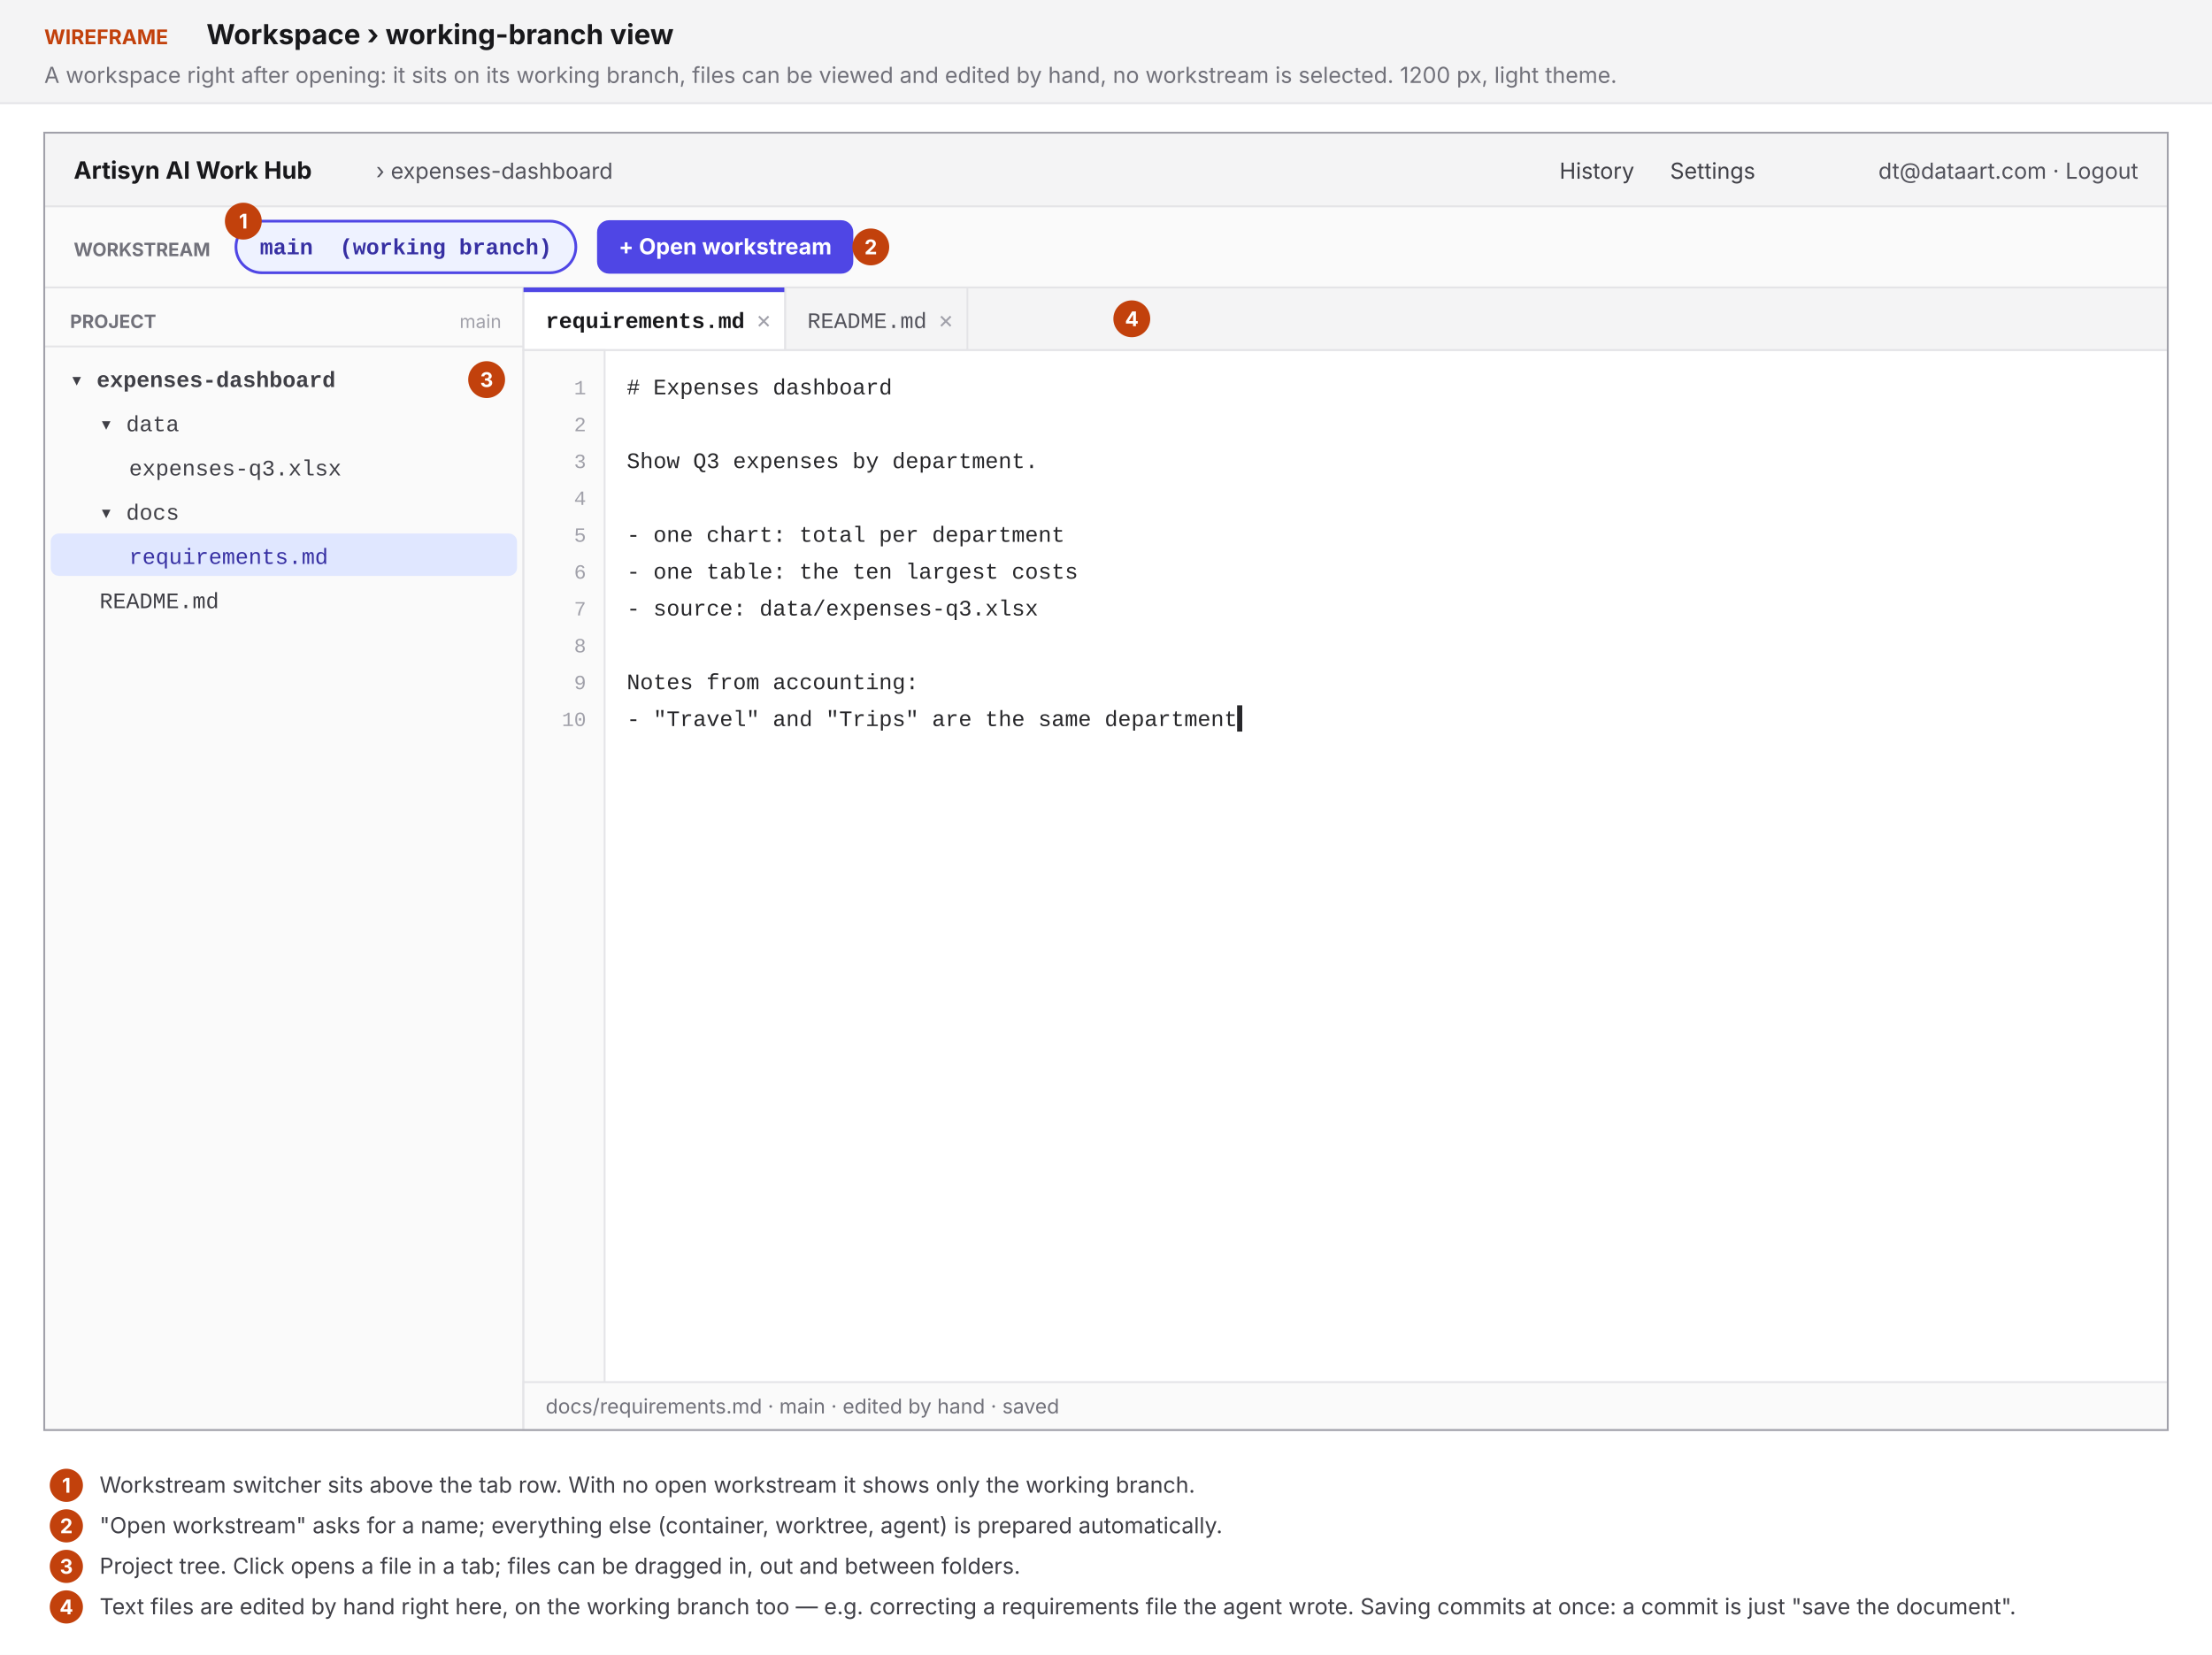
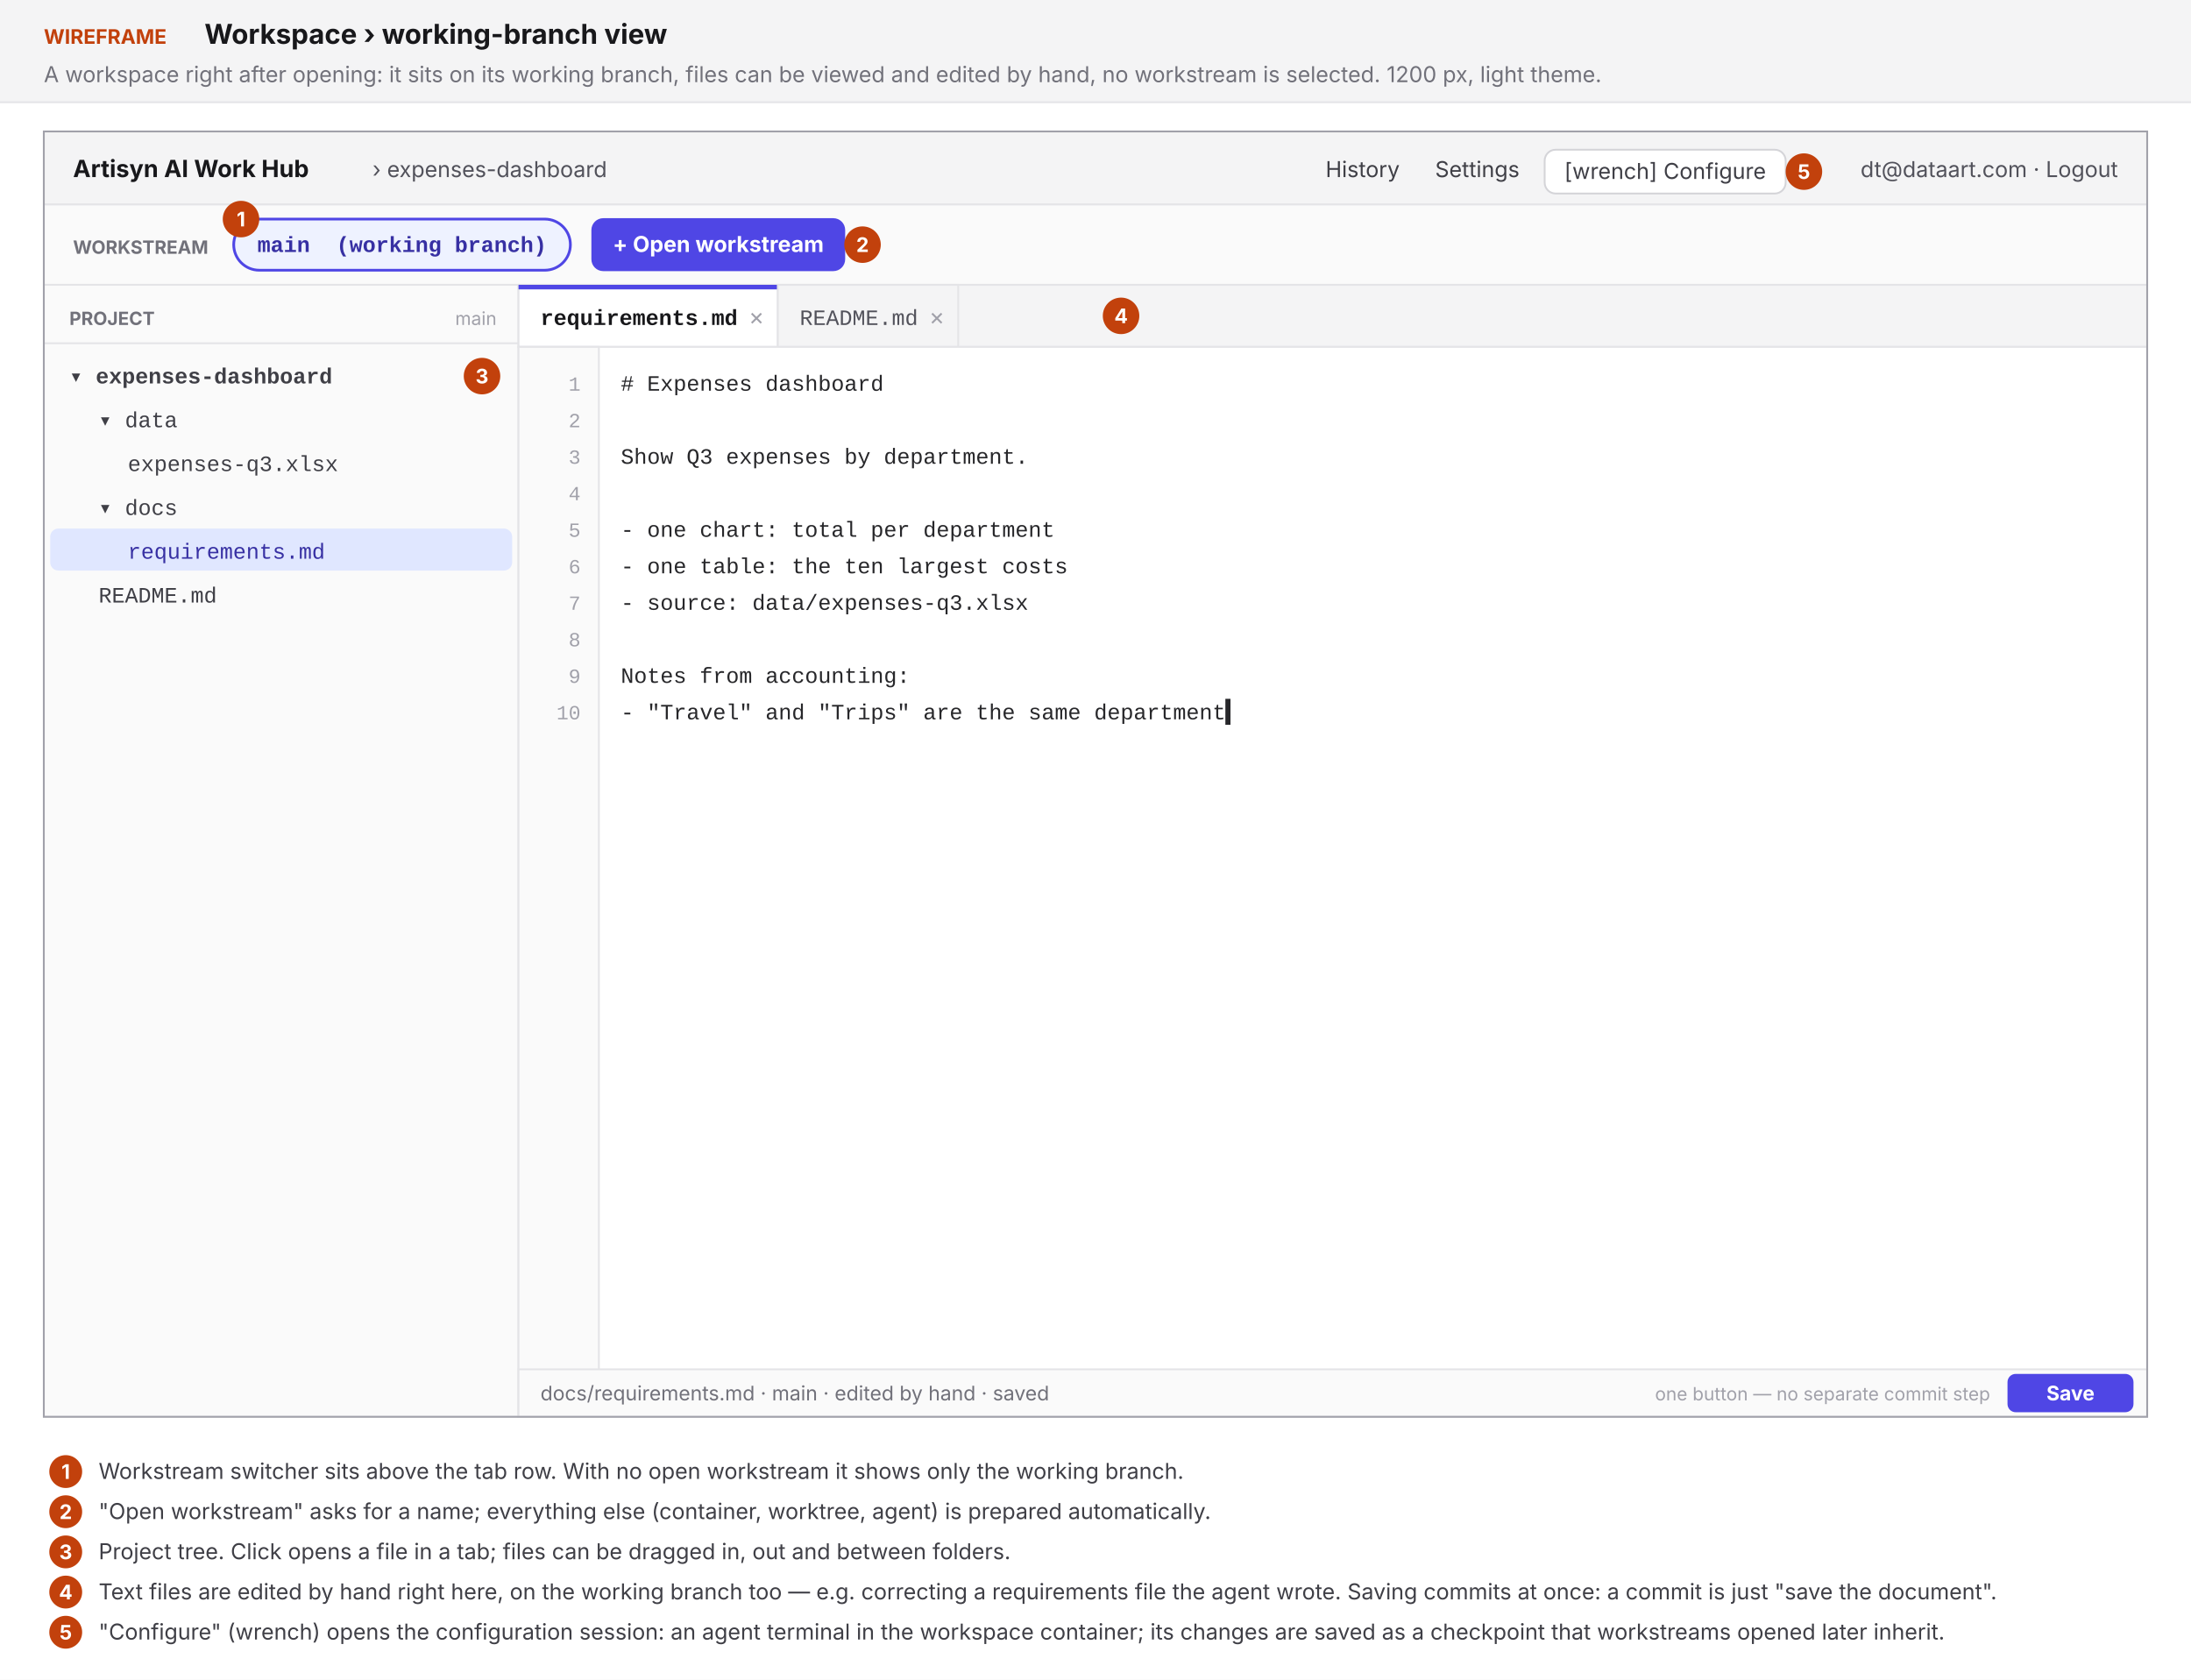
- <svg xmlns="http://www.w3.org/2000/svg" width="1200" height="898" viewBox="0 0 1200 898">
+ <svg xmlns="http://www.w3.org/2000/svg" width="1200" height="920" viewBox="0 0 1200 920">
  <defs>
    <filter id="shadow" x="-10%" y="-10%" width="120%" height="130%">
      <feDropShadow dx="0" dy="3" stdDeviation="5" flood-color="#000" flood-opacity="0.12" />
    </filter>
  </defs>
-   <rect width="1200" height="898" fill="#ffffff" />
+   <rect width="1200" height="920" fill="#ffffff" />
  <rect x="0" y="0" width="1200" height="56" fill="#f4f4f5" />
  <line x1="0" y1="56" x2="1200" y2="56" stroke="#e4e4e7" stroke-width="1" />
  <text xml:space="preserve" x="24" y="24" font-family="Inter, 'Segoe UI', Arial, sans-serif" font-size="11" fill="#c2410c" font-weight="700">WIREFRAME</text>
  <text xml:space="preserve" x="112" y="24" font-family="Inter, 'Segoe UI', Arial, sans-serif" font-size="15" fill="#18181b" font-weight="700">Workspace › working-branch view</text>
  <text xml:space="preserve" x="24" y="45" font-family="Inter, 'Segoe UI', Arial, sans-serif" font-size="12" fill="#71717a">A workspace right after opening: it sits on its working branch, files can be viewed and edited by hand, no workstream is selected. 1200 px, light theme.</text>
  <rect x="24" y="72" width="1152" height="40" rx="0" fill="#f4f4f5" stroke="#e4e4e7" stroke-width="1" />
  <text xml:space="preserve" x="40" y="97" font-family="Inter, 'Segoe UI', Arial, sans-serif" font-size="13" fill="#18181b" font-weight="700">Artisyn AI Work Hub</text>
  <text xml:space="preserve" x="204" y="97" font-family="Inter, 'Segoe UI', Arial, sans-serif" font-size="12" fill="#52525b">› expenses-dashboard</text>
-   <text xml:space="preserve" x="846" y="97" font-family="Inter, 'Segoe UI', Arial, sans-serif" font-size="12" fill="#3f3f46">History</text>
-   <text xml:space="preserve" x="906" y="97" font-family="Inter, 'Segoe UI', Arial, sans-serif" font-size="12" fill="#3f3f46">Settings</text>
+   <text xml:space="preserve" x="726" y="97" font-family="Inter, 'Segoe UI', Arial, sans-serif" font-size="12" fill="#3f3f46">History</text>
+   <text xml:space="preserve" x="786" y="97" font-family="Inter, 'Segoe UI', Arial, sans-serif" font-size="12" fill="#3f3f46">Settings</text>
+   <rect x="846" y="82" width="132" height="24" rx="6" fill="#fff" stroke="#d4d4d8" stroke-width="1" />
+   <text xml:space="preserve" x="912" y="98" font-family="Inter, 'Segoe UI', Arial, sans-serif" font-size="12" fill="#3f3f46" text-anchor="middle">[wrench] Configure</text>
  <text xml:space="preserve" x="1160" y="97" font-family="Inter, 'Segoe UI', Arial, sans-serif" font-size="12" fill="#52525b" text-anchor="end">dt@dataart.com · Logout</text>
  <rect x="24" y="112" width="1152" height="44" rx="0" fill="#fafafa" stroke="#e4e4e7" stroke-width="1" />
  <text xml:space="preserve" x="40" y="139" font-family="Inter, 'Segoe UI', Arial, sans-serif" font-size="10" fill="#71717a" font-weight="700">WORKSTREAM</text>
  <rect x="128" y="120" width="184.4" height="28" rx="14" fill="#eef2ff" stroke="#4f46e5" stroke-width="1.5" />
  <text xml:space="preserve" x="220.2" y="138" font-family="'JetBrains Mono', Consolas, 'Courier New', monospace" font-size="12" fill="#3730a3" font-weight="700" text-anchor="middle">main  (working branch)</text>
  <rect x="324.4" y="120" width="138" height="28" rx="6" fill="#4f46e5" stroke="#4f46e5" stroke-width="1" />
  <text xml:space="preserve" x="393.4" y="138" font-family="Inter, 'Segoe UI', Arial, sans-serif" font-size="12" fill="#fff" font-weight="700" text-anchor="middle">+ Open workstream</text>
  <rect x="24" y="156" width="260" height="620" rx="0" fill="#fafafa" stroke="#e4e4e7" stroke-width="1" />
  <text xml:space="preserve" x="38" y="178" font-family="Inter, 'Segoe UI', Arial, sans-serif" font-size="10" fill="#71717a" font-weight="700">PROJECT</text>
  <text xml:space="preserve" x="272" y="178" font-family="Inter, 'Segoe UI', Arial, sans-serif" font-size="10" fill="#a1a1aa" text-anchor="end">main</text>
  <line x1="24" y1="188" x2="284" y2="188" stroke="#e4e4e7" stroke-width="1" />
  <text xml:space="preserve" x="38" y="210" font-family="'JetBrains Mono', Consolas, 'Courier New', monospace" font-size="12" fill="#3f3f46" font-weight="700">▾ expenses-dashboard</text>
  <text xml:space="preserve" x="54" y="234" font-family="'JetBrains Mono', Consolas, 'Courier New', monospace" font-size="12" fill="#3f3f46">▾ data</text>
  <text xml:space="preserve" x="70" y="258" font-family="'JetBrains Mono', Consolas, 'Courier New', monospace" font-size="12" fill="#3f3f46">expenses-q3.xlsx</text>
  <text xml:space="preserve" x="54" y="282" font-family="'JetBrains Mono', Consolas, 'Courier New', monospace" font-size="12" fill="#3f3f46">▾ docs</text>
  <rect x="28" y="290" width="252" height="22" rx="4" fill="#e0e7ff" stroke="#e0e7ff" stroke-width="1" />
  <text xml:space="preserve" x="70" y="306" font-family="'JetBrains Mono', Consolas, 'Courier New', monospace" font-size="12" fill="#3730a3">requirements.md</text>
  <text xml:space="preserve" x="54" y="330" font-family="'JetBrains Mono', Consolas, 'Courier New', monospace" font-size="12" fill="#3f3f46">README.md</text>
  <rect x="284" y="156" width="892" height="34" rx="0" fill="#f4f4f5" stroke="#e4e4e7" stroke-width="1" />
  <rect x="284" y="156" width="142" height="34" rx="0" fill="#fff" stroke="#e4e4e7" stroke-width="1" />
  <rect x="284" y="156" width="142" height="2.5" fill="#4f46e5" />
  <text xml:space="preserve" x="296" y="178" font-family="'JetBrains Mono', Consolas, 'Courier New', monospace" font-size="12" fill="#18181b" font-weight="700">requirements.md</text>
  <text xml:space="preserve" x="410" y="178" font-family="Inter, 'Segoe UI', Arial, sans-serif" font-size="13" fill="#a1a1aa">×</text>
  <rect x="426" y="156" width="98.8" height="34" rx="0" fill="#f4f4f5" stroke="#e4e4e7" stroke-width="1" />
  <text xml:space="preserve" x="438" y="178" font-family="'JetBrains Mono', Consolas, 'Courier New', monospace" font-size="12" fill="#52525b">README.md</text>
  <text xml:space="preserve" x="508.8" y="178" font-family="Inter, 'Segoe UI', Arial, sans-serif" font-size="13" fill="#a1a1aa">×</text>
  <rect x="284" y="190" width="892" height="586" rx="0" fill="#fff" stroke="#e4e4e7" stroke-width="1" />
  <rect x="284" y="190" width="44" height="586" rx="0" fill="#fafafa" stroke="#e4e4e7" stroke-width="1" />
  <text xml:space="preserve" x="318" y="214" font-family="'JetBrains Mono', Consolas, 'Courier New', monospace" font-size="11" fill="#a1a1aa" text-anchor="end">1</text>
  <text xml:space="preserve" x="340" y="214" font-family="'JetBrains Mono', Consolas, 'Courier New', monospace" font-size="12" fill="#27272a"># Expenses dashboard</text>
  <text xml:space="preserve" x="318" y="234" font-family="'JetBrains Mono', Consolas, 'Courier New', monospace" font-size="11" fill="#a1a1aa" text-anchor="end">2</text>
  <text xml:space="preserve" x="340" y="234" font-family="'JetBrains Mono', Consolas, 'Courier New', monospace" font-size="12" fill="#27272a" />
  <text xml:space="preserve" x="318" y="254" font-family="'JetBrains Mono', Consolas, 'Courier New', monospace" font-size="11" fill="#a1a1aa" text-anchor="end">3</text>
  <text xml:space="preserve" x="340" y="254" font-family="'JetBrains Mono', Consolas, 'Courier New', monospace" font-size="12" fill="#27272a">Show Q3 expenses by department.</text>
  <text xml:space="preserve" x="318" y="274" font-family="'JetBrains Mono', Consolas, 'Courier New', monospace" font-size="11" fill="#a1a1aa" text-anchor="end">4</text>
  <text xml:space="preserve" x="340" y="274" font-family="'JetBrains Mono', Consolas, 'Courier New', monospace" font-size="12" fill="#27272a" />
  <text xml:space="preserve" x="318" y="294" font-family="'JetBrains Mono', Consolas, 'Courier New', monospace" font-size="11" fill="#a1a1aa" text-anchor="end">5</text>
  <text xml:space="preserve" x="340" y="294" font-family="'JetBrains Mono', Consolas, 'Courier New', monospace" font-size="12" fill="#27272a">- one chart: total per department</text>
  <text xml:space="preserve" x="318" y="314" font-family="'JetBrains Mono', Consolas, 'Courier New', monospace" font-size="11" fill="#a1a1aa" text-anchor="end">6</text>
  <text xml:space="preserve" x="340" y="314" font-family="'JetBrains Mono', Consolas, 'Courier New', monospace" font-size="12" fill="#27272a">- one table: the ten largest costs</text>
  <text xml:space="preserve" x="318" y="334" font-family="'JetBrains Mono', Consolas, 'Courier New', monospace" font-size="11" fill="#a1a1aa" text-anchor="end">7</text>
  <text xml:space="preserve" x="340" y="334" font-family="'JetBrains Mono', Consolas, 'Courier New', monospace" font-size="12" fill="#27272a">- source: data/expenses-q3.xlsx</text>
  <text xml:space="preserve" x="318" y="354" font-family="'JetBrains Mono', Consolas, 'Courier New', monospace" font-size="11" fill="#a1a1aa" text-anchor="end">8</text>
  <text xml:space="preserve" x="340" y="354" font-family="'JetBrains Mono', Consolas, 'Courier New', monospace" font-size="12" fill="#27272a" />
  <text xml:space="preserve" x="318" y="374" font-family="'JetBrains Mono', Consolas, 'Courier New', monospace" font-size="11" fill="#a1a1aa" text-anchor="end">9</text>
  <text xml:space="preserve" x="340" y="374" font-family="'JetBrains Mono', Consolas, 'Courier New', monospace" font-size="12" fill="#27272a">Notes from accounting:</text>
  <text xml:space="preserve" x="318" y="394" font-family="'JetBrains Mono', Consolas, 'Courier New', monospace" font-size="11" fill="#a1a1aa" text-anchor="end">10</text>
  <text xml:space="preserve" x="340" y="394" font-family="'JetBrains Mono', Consolas, 'Courier New', monospace" font-size="12" fill="#27272a">- "Travel" and "Trips" are the same department▍</text>
  <rect x="284" y="750" width="892" height="26" rx="0" fill="#fafafa" stroke="#e4e4e7" stroke-width="1" />
  <text xml:space="preserve" x="296" y="767" font-family="Inter, 'Segoe UI', Arial, sans-serif" font-size="11" fill="#71717a">docs/requirements.md · main · edited by hand · saved</text>
+   <rect x="1100" y="753" width="68" height="20" rx="4" fill="#4f46e5" stroke="#4f46e5" stroke-width="1" />
+   <text xml:space="preserve" x="1134" y="767" font-family="Inter, 'Segoe UI', Arial, sans-serif" font-size="11" fill="#fff" font-weight="700" text-anchor="middle">Save</text>
+   <text xml:space="preserve" x="1090" y="767" font-family="Inter, 'Segoe UI', Arial, sans-serif" font-size="10" fill="#a1a1aa" text-anchor="end">one button — no separate commit step</text>
  <rect x="24" y="72" width="1152" height="704" rx="0" fill="none" stroke="#a1a1aa" stroke-width="1" />
  <circle cx="132" cy="120" r="10" fill="#c2410c" />
  <text xml:space="preserve" x="132" y="124" font-family="Inter, 'Segoe UI', Arial, sans-serif" font-size="11" fill="#fff" font-weight="700" text-anchor="middle">1</text>
  <circle cx="472.4" cy="134" r="10" fill="#c2410c" />
  <text xml:space="preserve" x="472.4" y="138" font-family="Inter, 'Segoe UI', Arial, sans-serif" font-size="11" fill="#fff" font-weight="700" text-anchor="middle">2</text>
  <circle cx="264" cy="206" r="10" fill="#c2410c" />
  <text xml:space="preserve" x="264" y="210" font-family="Inter, 'Segoe UI', Arial, sans-serif" font-size="11" fill="#fff" font-weight="700" text-anchor="middle">3</text>
  <circle cx="614" cy="173" r="10" fill="#c2410c" />
  <text xml:space="preserve" x="614" y="177" font-family="Inter, 'Segoe UI', Arial, sans-serif" font-size="11" fill="#fff" font-weight="700" text-anchor="middle">4</text>
  <circle cx="36" cy="806" r="9" fill="#c2410c" />
  <text xml:space="preserve" x="36" y="810" font-family="Inter, 'Segoe UI', Arial, sans-serif" font-size="11" fill="#fff" font-weight="700" text-anchor="middle">1</text>
  <text xml:space="preserve" x="54" y="810" font-family="Inter, 'Segoe UI', Arial, sans-serif" font-size="12" fill="#3f3f46">Workstream switcher sits above the tab row. With no open workstream it shows only the working branch.</text>
  <circle cx="36" cy="828" r="9" fill="#c2410c" />
  <text xml:space="preserve" x="36" y="832" font-family="Inter, 'Segoe UI', Arial, sans-serif" font-size="11" fill="#fff" font-weight="700" text-anchor="middle">2</text>
  <text xml:space="preserve" x="54" y="832" font-family="Inter, 'Segoe UI', Arial, sans-serif" font-size="12" fill="#3f3f46">"Open workstream" asks for a name; everything else (container, worktree, agent) is prepared automatically.</text>
  <circle cx="36" cy="850" r="9" fill="#c2410c" />
  <text xml:space="preserve" x="36" y="854" font-family="Inter, 'Segoe UI', Arial, sans-serif" font-size="11" fill="#fff" font-weight="700" text-anchor="middle">3</text>
  <text xml:space="preserve" x="54" y="854" font-family="Inter, 'Segoe UI', Arial, sans-serif" font-size="12" fill="#3f3f46">Project tree. Click opens a file in a tab; files can be dragged in, out and between folders.</text>
  <circle cx="36" cy="872" r="9" fill="#c2410c" />
  <text xml:space="preserve" x="36" y="876" font-family="Inter, 'Segoe UI', Arial, sans-serif" font-size="11" fill="#fff" font-weight="700" text-anchor="middle">4</text>
  <text xml:space="preserve" x="54" y="876" font-family="Inter, 'Segoe UI', Arial, sans-serif" font-size="12" fill="#3f3f46">Text files are edited by hand right here, on the working branch too — e.g. correcting a requirements file the agent wrote. Saving commits at once: a commit is just "save the document".</text>
+   <circle cx="988" cy="94" r="10" fill="#c2410c" />
+   <text xml:space="preserve" x="988" y="98" font-family="Inter, 'Segoe UI', Arial, sans-serif" font-size="11" fill="#fff" font-weight="700" text-anchor="middle">5</text>
+   <circle cx="36" cy="894" r="9" fill="#c2410c" />
+   <text xml:space="preserve" x="36" y="898" font-family="Inter, 'Segoe UI', Arial, sans-serif" font-size="11" fill="#fff" font-weight="700" text-anchor="middle">5</text>
+   <text xml:space="preserve" x="54" y="898" font-family="Inter, 'Segoe UI', Arial, sans-serif" font-size="12" fill="#3f3f46">"Configure" (wrench) opens the configuration session: an agent terminal in the workspace container; its changes are saved as a checkpoint that workstreams opened later inherit.</text>
</svg>
